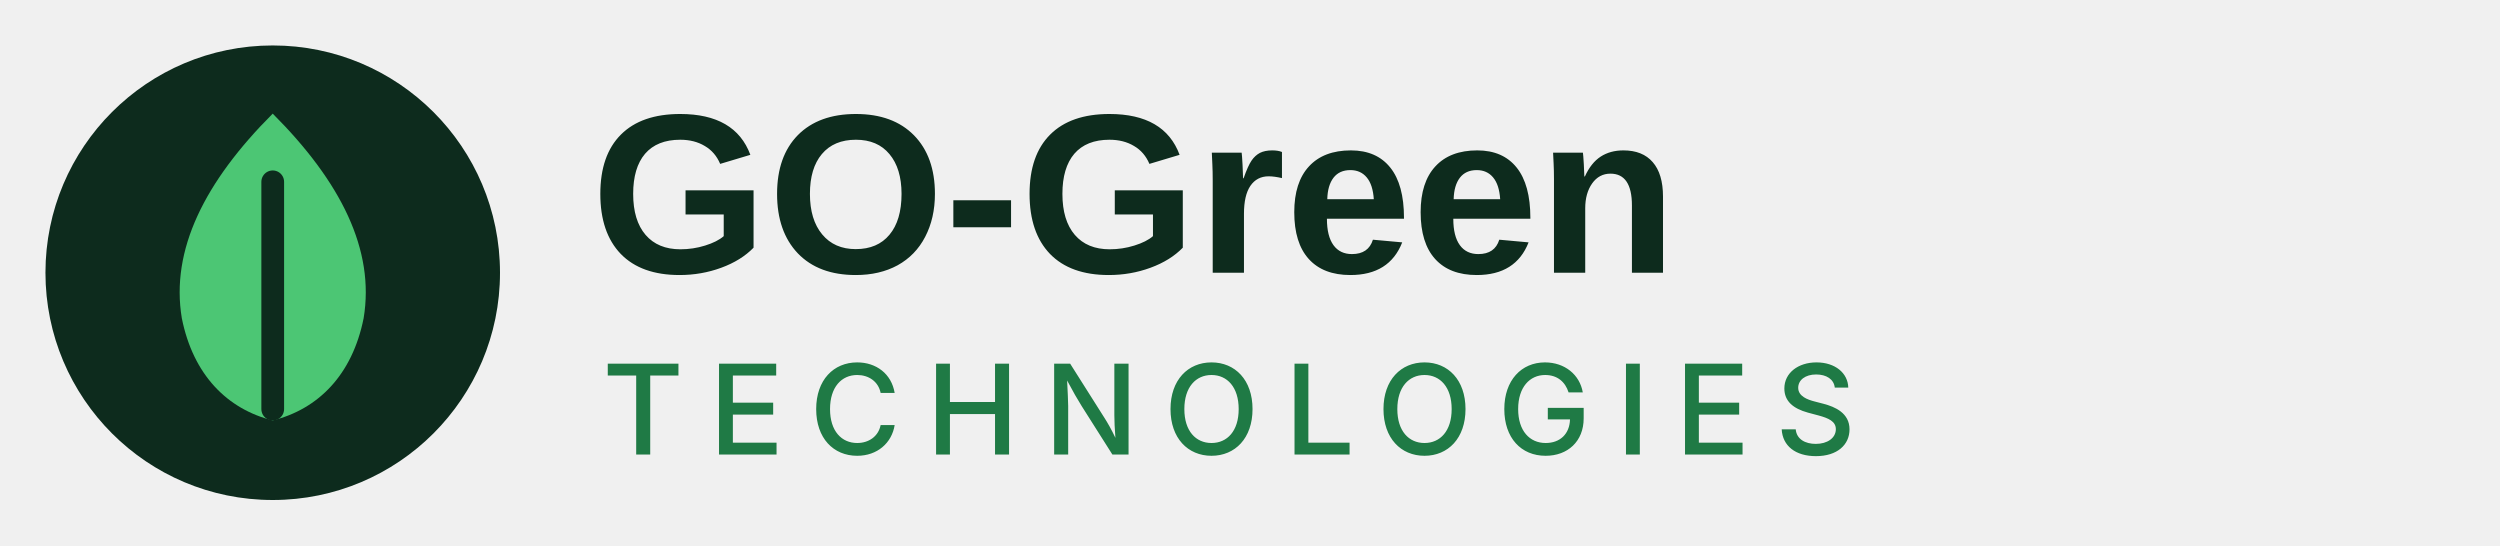
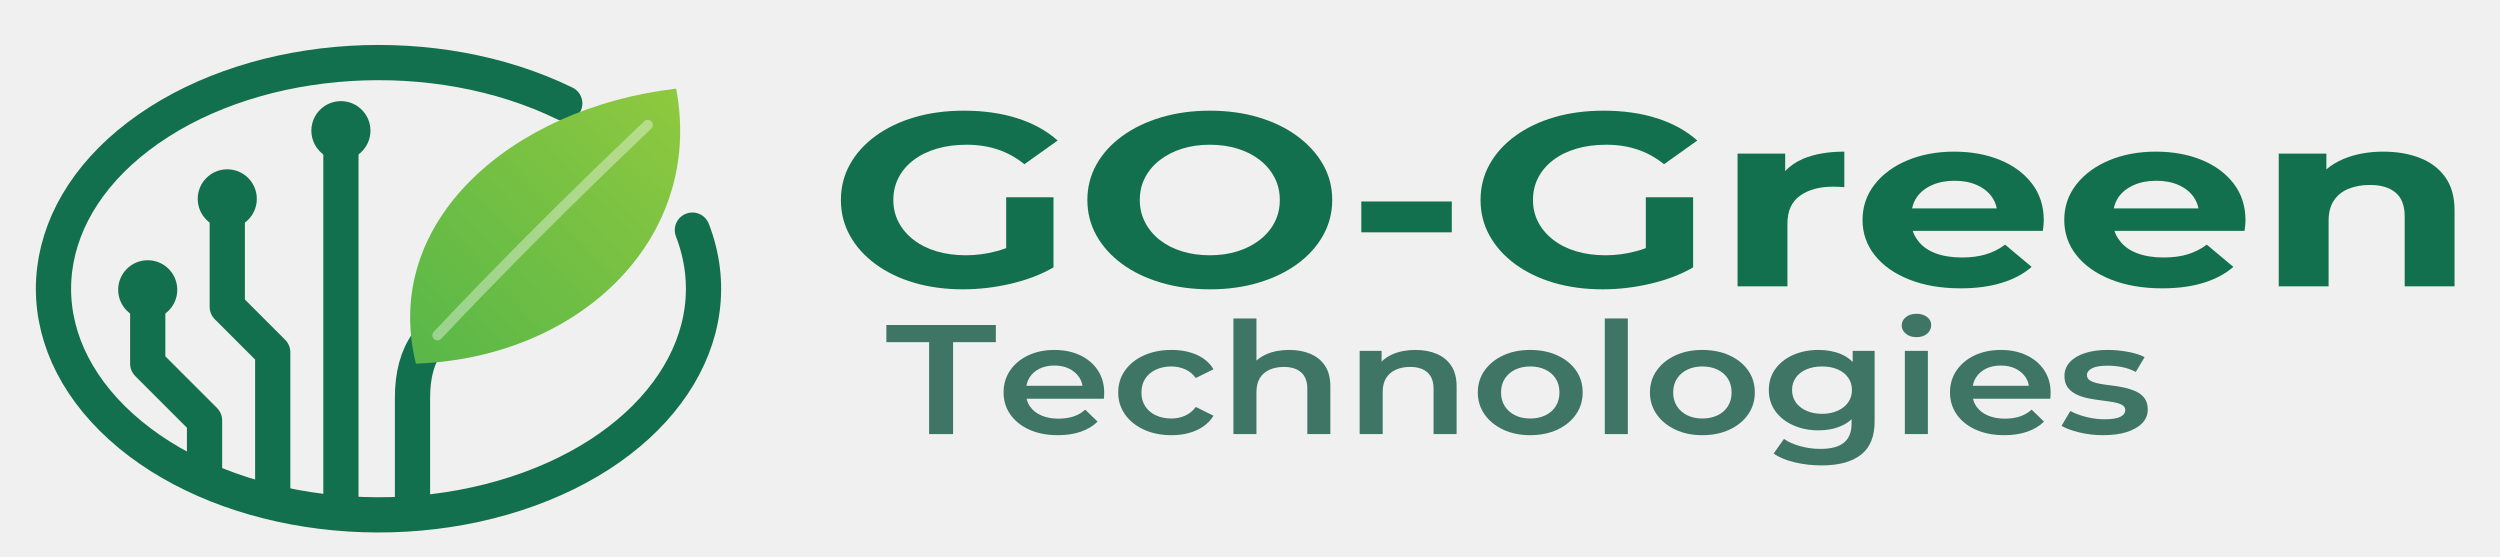
- <svg xmlns="http://www.w3.org/2000/svg" width="220" height="48" viewBox="0 0 220 48" role="img" aria-label="GO-Green Technologies">
-   <circle cx="24" cy="24" r="20" fill="#0d2b1d" />
-   <path d="M24 10c-6 6-9 12-8 18 1 5 4 8 8 9 4-1 7-4 8-9 1-6-2-12-8-18z" fill="#4cc674" />
-   <path d="M24 16v20" stroke="#0d2b1d" stroke-width="2" stroke-linecap="round" />
-   <text x="52" y="24" font-family="Poppins, Arial, sans-serif" font-weight="700" font-size="20" fill="#0d2b1d">GO-Green</text>
-   <text x="53" y="40" font-family="Inter, Arial, sans-serif" font-weight="500" font-size="11" letter-spacing="2.2" fill="#1f7a45">TECHNOLOGIES</text>
+ <svg xmlns="http://www.w3.org/2000/svg" viewBox="33 8 220 49">
+   <defs>
+     <linearGradient id="lf" x1="70" y1="38" x2="92" y2="17" gradientUnits="userSpaceOnUse">
+       <stop offset="0" stop-color="#5bb848" />
+       <stop offset="1" stop-color="#8dc83f" />
+     </linearGradient>
+   </defs>
+   <g fill="none" stroke="#12704e" stroke-width="3.1" stroke-linecap="round" stroke-linejoin="round">
+     <path d="M 93.93 28.25 A 28.6 19.9 0 1 1 82.70 17.10" />
+     <path d="M46 34 V40 L51 45 V49.6" />
+     <path d="M53 26 V35 L57 39 V51.7" />
+     <path d="M63 20 V52.7" />
+     <path d="M69.3 52.8 V43 Q69.3 40 70.6 38.2" />
+   </g>
+   <g fill="#12704e">
+     <circle cx="46" cy="33.5" r="2.6" />
+     <circle cx="53" cy="25.5" r="2.6" />
+     <circle cx="63" cy="19.5" r="2.6" />
+   </g>
+   <path fill="url(#lf)" d="M69.6 40 C 66.5 27.5, 78 17.5, 92.5 15.8 C 95 29, 84 39.5, 69.6 40 Z" />
+   <path fill="none" stroke="#ffffff" stroke-opacity=".38" stroke-width=".9" stroke-linecap="round" d="M71.5 37.5 Q 80 28.5 90 19" />
+   <g fill="#12704e">
+     <g transform="translate(105.903 33.2) scale(0.02813 -0.021714)">
+       <path transform="translate(0.0 0)" d="M421 -12Q338 -12 268.5 14.5Q199 41 147.5 90.0Q96 139 67.5 205.0Q39 271 39.0 350.0Q39 429 67.5 495.0Q96 561 148.0 610.0Q200 659 270.0 685.5Q340 712 424 712Q517 712 591.5 681.0Q666 650 717 591L613 495Q575 535 530.0 554.5Q485 574 432 574Q381 574 339.0 558.0Q297 542 266.5 512.0Q236 482 219.5 441.0Q203 400 203 350Q203 301 219.5 260.0Q236 219 266.5 188.5Q297 158 338.5 142.0Q380 126 430 126Q478 126 524 142Q540 147 556 155V361H704V77Q647 34 571.5 11.0Q496 -12 421 -12Z" />
+       <path transform="translate(771.0 0)" d="M423 -12Q340 -12 269.5 15.0Q199 42 147.5 91.0Q96 140 67.5 206.0Q39 272 39 350Q39 428 67.5 494.0Q96 560 148.0 609.0Q200 658 270.0 685.0Q340 712 422 712Q505 712 574.5 685.0Q644 658 695.5 609.0Q747 560 776.0 494.5Q805 429 805 350Q805 272 776.0 205.5Q747 139 695.5 90.5Q644 42 574.5 15.0Q505 -12 423 -12ZM422 126Q469 126 508.5 142.0Q548 158 578.0 188.0Q608 218 624.5 259.0Q641 300 641 350Q641 400 624.5 441.0Q608 482 578.5 512.0Q549 542 509.0 558.0Q469 574 422 574Q375 574 335.5 558.0Q296 542 266.0 512.0Q236 482 219.5 441.0Q203 400 203 350Q203 301 219.5 259.5Q236 218 265.5 188.0Q295 158 335.0 142.0Q375 126 422 126Z" />
+       <path transform="translate(1615.0 0)" d="M52 219V344H335V219Z" />
+       <path transform="translate(2001.0 0)" d="M421 -12Q338 -12 268.5 14.5Q199 41 147.5 90.0Q96 139 67.5 205.0Q39 271 39.0 350.0Q39 429 67.5 495.0Q96 561 148.0 610.0Q200 659 270.0 685.5Q340 712 424 712Q517 712 591.5 681.0Q666 650 717 591L613 495Q575 535 530.0 554.5Q485 574 432 574Q381 574 339.0 558.0Q297 542 266.5 512.0Q236 482 219.5 441.0Q203 400 203 350Q203 301 219.5 260.0Q236 219 266.5 188.5Q297 158 338.5 142.0Q380 126 430 126Q478 126 524 142Q540 147 556 155V361H704V77Q647 34 571.5 11.0Q496 -12 421 -12Z" />
+       <path transform="translate(2772.0 0)" d="M72 0V538H221V467Q243 498 277 517Q330 546 406 546V402Q396 403 388.0 403.5Q380 404 371 404Q307 404 267.5 367.5Q228 331 228 254V0Z" />
+       <path transform="translate(3203.0 0)" d="M339 -8Q247 -8 177.5 28.0Q108 64 70.0 126.5Q32 189 32 269Q32 350 69.5 412.5Q107 475 172.0 510.5Q237 546 319 546Q398 546 461.5 512.5Q525 479 562.0 416.5Q599 354 599 267Q599 258 598.0 246.5Q597 235 596 225H189Q194 204 205 186Q224 152 259.5 134.5Q295 117 343 117Q386 117 418.5 130.0Q451 143 478 169L561 79Q524 37 468.0 14.5Q412 -8 339 -8ZM187 316H452Q448 341 437 362Q420 393 390.0 410.5Q360 428 320.0 428.0Q280 428 249.5 410.5Q219 393 202 362Q191 341 187 316Z" />
+       <path transform="translate(3834.0 0)" d="M339 -8Q247 -8 177.5 28.0Q108 64 70.0 126.5Q32 189 32 269Q32 350 69.5 412.5Q107 475 172.0 510.5Q237 546 319 546Q398 546 461.5 512.5Q525 479 562.0 416.5Q599 354 599 267Q599 258 598.0 246.5Q597 235 596 225H189Q194 204 205 186Q224 152 259.5 134.5Q295 117 343 117Q386 117 418.5 130.0Q451 143 478 169L561 79Q524 37 468.0 14.5Q412 -8 339 -8ZM187 316H452Q448 341 437 362Q420 393 390.0 410.5Q360 428 320.0 428.0Q280 428 249.5 410.5Q219 393 202 362Q191 341 187 316Z" />
+       <path transform="translate(4465.0 0)" d="M72 0V538H221V474Q244 500 276 517Q330 546 399 546Q463 546 513.5 520.5Q564 495 593.0 442.5Q622 390 622 308V0H466V284Q466 349 437.5 380.0Q409 411 357 411Q320 411 290.5 395.5Q261 380 244.5 348.0Q228 316 228 266V0Z" />
+     </g>
+   </g>
+   <g fill="#3e7564">
+     <g transform="translate(110.935 46.2) scale(0.016219 -0.013714)">
+       <path transform="translate(0.0 0)" d="M236 0V590H4V700H598V590H366V0Z" />
+       <path transform="translate(602.0 0)" d="M333 -7Q244 -7 177.5 28.5Q111 64 74.5 126.0Q38 188 38 267Q38 347 73.5 408.5Q109 470 171.5 505.0Q234 540 314 540Q392 540 453.0 506.0Q514 472 549.0 410.0Q584 348 584 264Q584 256 583.5 246.0Q583 236 582 227H163Q168 199 182 176Q204 139 244.0 119.0Q284 99 336 99Q381 99 417.0 113.0Q453 127 481 157L548 80Q512 38 457.5 15.5Q403 -7 333 -7ZM162 310H466Q462 340 448 365Q428 400 393.5 420.0Q359 440 314 440Q268 440 233.5 420.0Q199 400 180 365Q166 340 162 310Z" />
+       <path transform="translate(1224.0 0)" d="M327 -7Q243 -7 177.5 28.5Q112 64 75.0 126.0Q38 188 38 267Q38 347 75.0 408.5Q112 470 177.5 505.0Q243 540 327 540Q405 540 464.5 508.5Q524 477 555 416L459 360Q435 398 400.5 416.0Q366 434 326 434Q280 434 243.0 414.0Q206 394 185.0 356.5Q164 319 164 267Q164 215 185.0 177.5Q206 140 243.0 120.0Q280 100 326 100Q366 100 400.5 118.0Q435 136 459 174L555 118Q524 58 464.5 25.5Q405 -7 327 -7Z" />
+       <path transform="translate(1805.0 0)" d="M82 0V742H207V472Q230 496 262 513Q315 540 385 540Q449 540 499.5 515.0Q550 490 579.0 438.5Q608 387 608 306V0H483V290Q483 361 449.5 396.0Q416 431 356 431Q312 431 278.0 413.0Q244 395 225.5 359.5Q207 324 207 270V0Z" />
+       <path transform="translate(2490.0 0)" d="M82 0V534H201V465Q225 494 262 513Q315 540 385 540Q449 540 499.5 515.0Q550 490 579.0 438.5Q608 387 608 306V0H483V290Q483 361 449.5 396.0Q416 431 356 431Q312 431 278.0 413.0Q244 395 225.5 359.5Q207 324 207 270V0Z" />
+       <path transform="translate(3175.0 0)" d="M322 -7Q240 -7 176.0 28.5Q112 64 75.0 126.0Q38 188 38 267Q38 347 75.0 408.5Q112 470 176.0 505.0Q240 540 322 540Q405 540 469.5 505.0Q534 470 570.5 409.0Q607 348 607 267Q607 188 570.5 126.0Q534 64 469.5 28.5Q405 -7 322 -7ZM322 100Q368 100 404.0 120.0Q440 140 460.5 178.0Q481 216 481 267Q481 319 460.5 356.5Q440 394 404.0 414.0Q368 434 323 434Q277 434 241.5 414.0Q206 394 185.0 356.5Q164 319 164 267Q164 216 185.0 178.0Q206 140 241.5 120.0Q277 100 322 100Z" />
+       <path transform="translate(3820.0 0)" d="M82 0V742H207V0Z" />
+       <path transform="translate(4109.0 0)" d="M322 -7Q240 -7 176.0 28.5Q112 64 75.0 126.0Q38 188 38 267Q38 347 75.0 408.5Q112 470 176.0 505.0Q240 540 322 540Q405 540 469.5 505.0Q534 470 570.5 409.0Q607 348 607 267Q607 188 570.5 126.0Q534 64 469.5 28.5Q405 -7 322 -7ZM322 100Q368 100 404.0 120.0Q440 140 460.5 178.0Q481 216 481 267Q481 319 460.5 356.5Q440 394 404.0 414.0Q368 434 323 434Q277 434 241.5 414.0Q206 394 185.0 356.5Q164 319 164 267Q164 216 185.0 178.0Q206 140 241.5 120.0Q277 100 322 100Z" />
+       <path transform="translate(4754.0 0)" d="M324 -201Q250 -201 179.5 -181.5Q109 -162 64 -125L120 -31Q155 -60 208.5 -77.5Q262 -95 317 -95Q405 -95 446.0 -54.5Q487 -14 487 67V95Q462 68 430 52Q376 24 308 24Q232 24 170.5 56.5Q109 89 73.5 147.0Q38 205 38 283Q38 360 73.5 418.0Q109 476 170.5 508.0Q232 540 308 540Q376 540 430 513Q466 495 493 463V534H612V81Q612 -64 538.0 -132.5Q464 -201 324 -201ZM327.0 130.0Q374 130 411.0 149.5Q448 169 468.5 203.5Q489 238 489.0 283.0Q489 328 468.5 362.5Q448 397 411.0 415.5Q374 434 327.0 434.0Q280 434 242.5 415.5Q205 397 184.5 362.5Q164 328 164.0 283.0Q164 238 184.5 203.5Q205 169 242.5 149.5Q280 130 327.0 130.0Z" />
+       <path transform="translate(5448.0 0)" d="M82 0V534H207V0ZM145 622Q110 622 87.5 644.0Q65 666 65 697Q65 729 87.5 750.5Q110 772 145 772Q180 772 202.5 751.5Q225 731 225 700Q225 667 203.0 644.5Q181 622 145 622Z" />
+       <path transform="translate(5737.0 0)" d="M333 -7Q244 -7 177.5 28.5Q111 64 74.5 126.0Q38 188 38 267Q38 347 73.5 408.5Q109 470 171.5 505.0Q234 540 314 540Q392 540 453.0 506.0Q514 472 549.0 410.0Q584 348 584 264Q584 256 583.5 246.0Q583 236 582 227H163Q168 199 182 176Q204 139 244.0 119.0Q284 99 336 99Q381 99 417.0 113.0Q453 127 481 157L548 80Q512 38 457.5 15.5Q403 -7 333 -7ZM162 310H466Q462 340 448 365Q428 400 393.5 420.0Q359 440 314 440Q268 440 233.5 420.0Q199 400 180 365Q166 340 162 310Z" />
+       <path transform="translate(6359.0 0)" d="M247 -7Q180 -7 118.5 10.5Q57 28 21 53L69 148Q105 125 155.0 110.0Q205 95 255 95Q314 95 340.5 111.0Q367 127 367 154Q367 176 349.0 187.5Q331 199 302.0 205.0Q273 211 237.5 216.0Q202 221 166.5 229.5Q131 238 102.0 254.5Q73 271 55.0 299.0Q37 327 37 373Q37 424 66.0 461.5Q95 499 147.5 519.5Q200 540 272 540Q326 540 381.0 528.0Q436 516 472 494L424 399Q386 422 347.5 430.5Q309 439 271 439Q214 439 186.5 422.0Q159 405 159 379Q159 355 177.0 343.0Q195 331 224.0 324.0Q253 317 288.5 312.5Q324 308 359.0 299.0Q394 290 423.5 274.5Q453 259 471.0 231.0Q489 203 489 158Q489 108 459.5 71.0Q430 34 376.0 13.5Q322 -7 247 -7Z" />
+     </g>
+   </g>
</svg>
